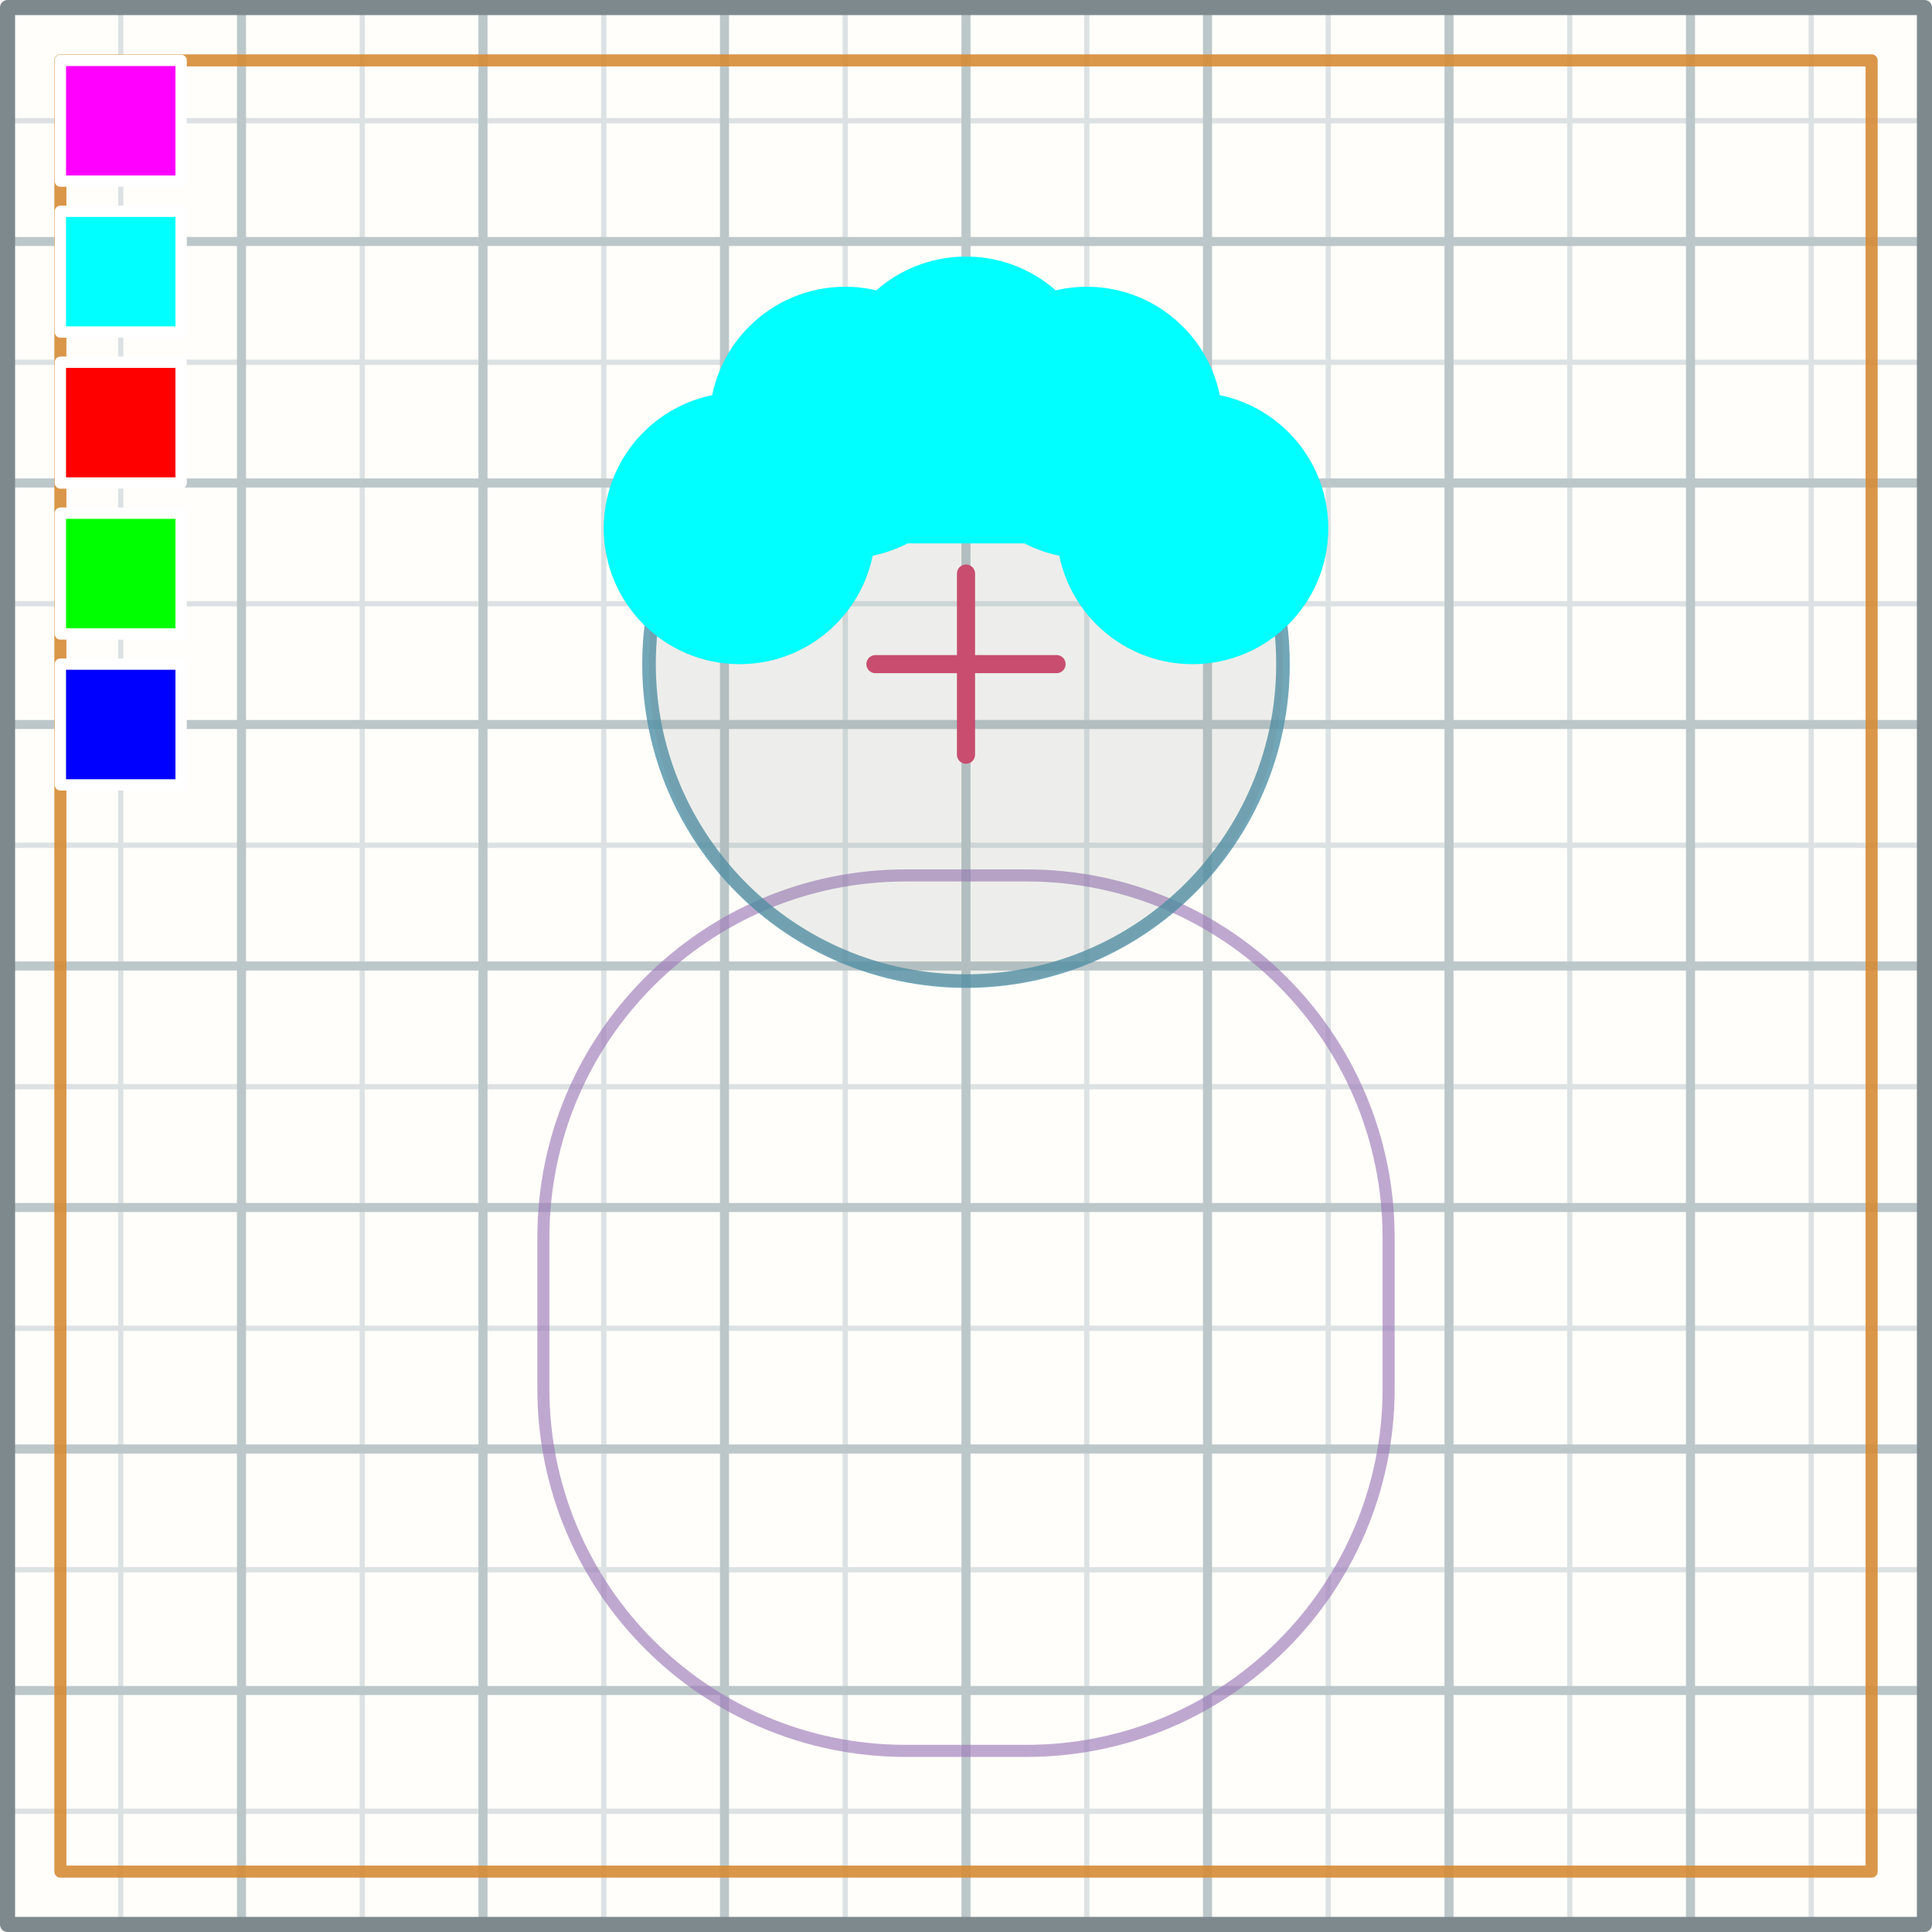
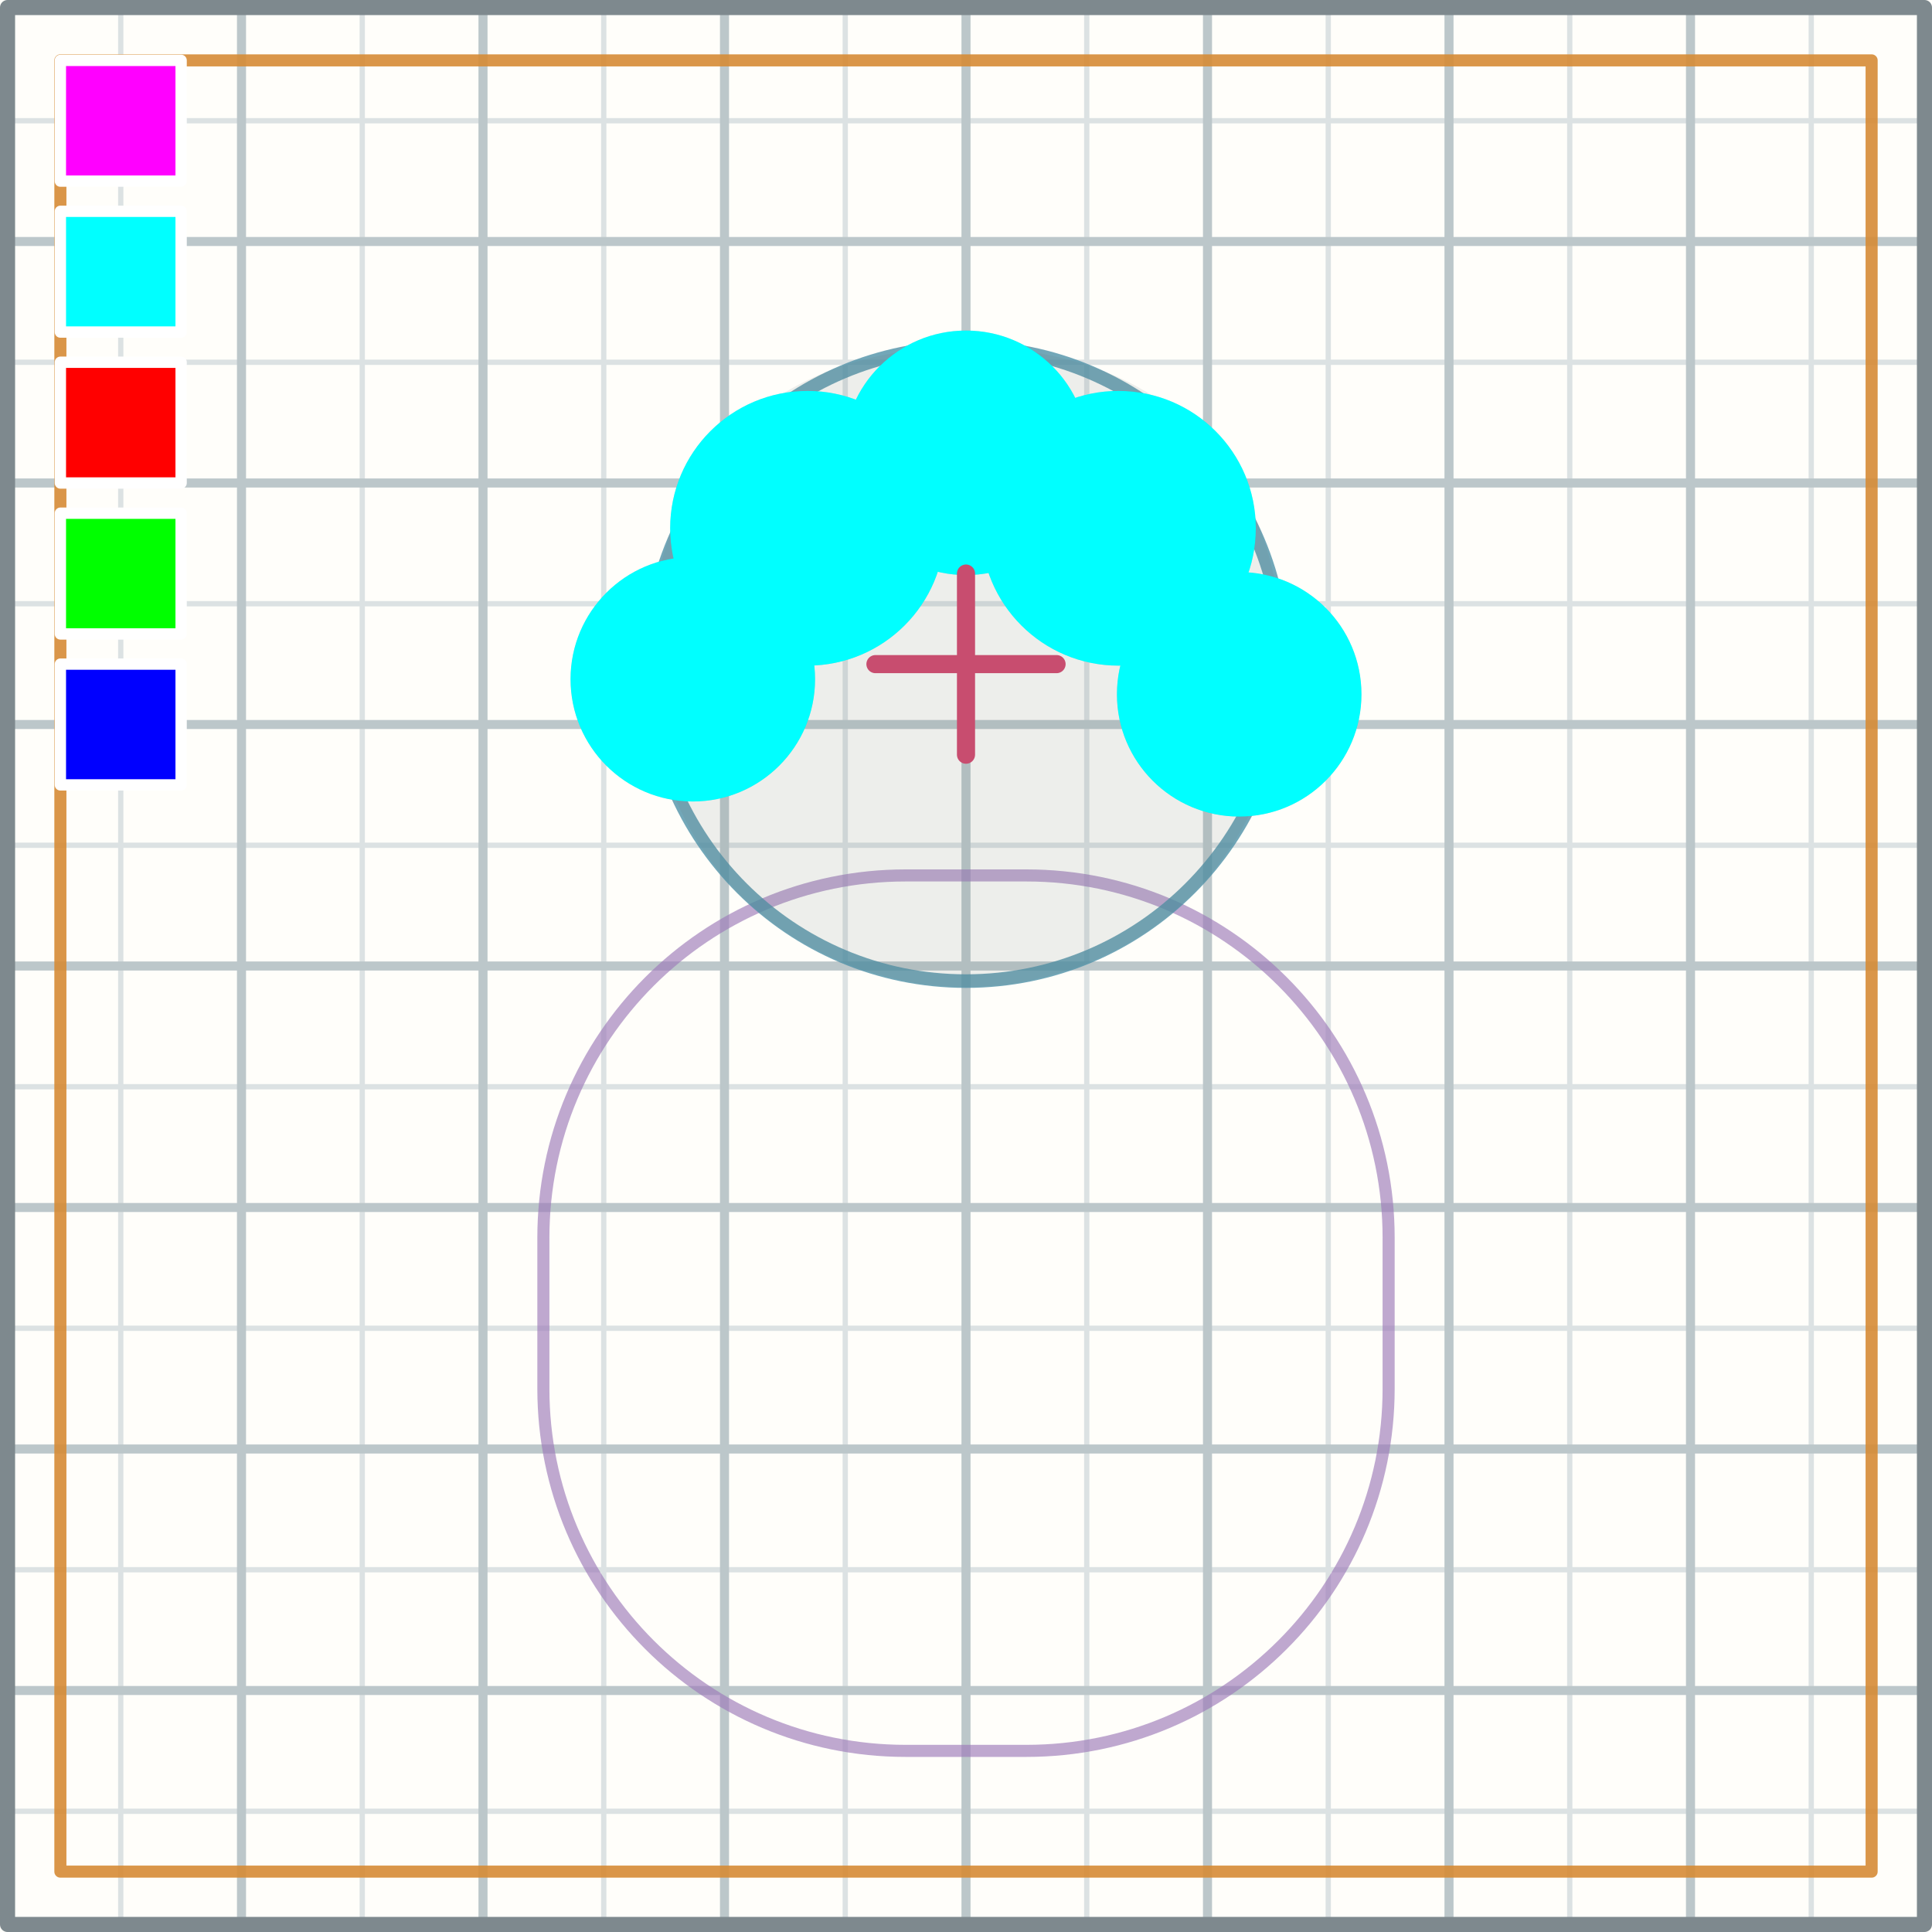
<svg xmlns="http://www.w3.org/2000/svg" viewBox="0 0 128 128" width="128" height="128">
  <path id="reference/canvas-background" d="M 0 0 H 128 V 128 H 0 Z" fill="#FFFEFA" fill-rule="nonzero" />
  <g id="guide/grid-minor">
    <path id="guide/grid-minor/path" d="M 8 0 V 128 M 0 8 H 128 M 16 0 V 128 M 0 16 H 128 M 24 0 V 128 M 0 24 H 128 M 32 0 V 128 M 0 32 H 128 M 40 0 V 128 M 0 40 H 128 M 48 0 V 128 M 0 48 H 128 M 56 0 V 128 M 0 56 H 128 M 64 0 V 128 M 0 64 H 128 M 72 0 V 128 M 0 72 H 128 M 80 0 V 128 M 0 80 H 128 M 88 0 V 128 M 0 88 H 128 M 96 0 V 128 M 0 96 H 128 M 104 0 V 128 M 0 104 H 128 M 112 0 V 128 M 0 112 H 128 M 120 0 V 128 M 0 120 H 128" fill="none" stroke="#DCE2E3" stroke-width="0.35" stroke-linecap="round" stroke-linejoin="round" />
  </g>
  <g id="guide/grid-major">
    <path id="guide/grid-major/path" d="M 16 0 V 128 M 0 16 H 128 M 32 0 V 128 M 0 32 H 128 M 48 0 V 128 M 0 48 H 128 M 64 0 V 128 M 0 64 H 128 M 80 0 V 128 M 0 80 H 128 M 96 0 V 128 M 0 96 H 128 M 112 0 V 128 M 0 112 H 128" fill="none" stroke="#BCC7CA" stroke-width="0.6" stroke-linecap="round" stroke-linejoin="round" />
  </g>
  <g id="guide/canvas">
    <path id="guide/canvas/border" d="M 0.5 0.5 H 127.5 V 127.5 H 0.5 Z" fill="none" stroke="#7E898E" stroke-width="1" stroke-linecap="round" stroke-linejoin="round" />
    <path id="guide/canvas/outline-safe-area" d="M 4 4 H 124 V 124 H 4 Z" fill="none" stroke="#D68B35" stroke-width="0.8" stroke-linecap="round" stroke-linejoin="round" opacity="0.9" />
  </g>
  <g id="guide/body-capsule">
    <path id="guide/body-capsule/shape-001" d="M60 58h8a24 24 0 0 1 24 24v10a24 24 0 0 1-24 24h-8a24 24 0 0 1-24-24v-10a24 24 0 0 1 24-24Z" fill="none" stroke="#9C7AB8" stroke-width="0.8" stroke-linecap="round" stroke-linejoin="round" opacity="0.65" />
  </g>
  <g id="guide/head-radius">
    <path id="guide/head-radius/path" d="M 43 44 a 21 21 0 1 0 42 0 a 21 21 0 1 0 -42 0 Z" fill="none" stroke="#4F91A8" stroke-width="0.9" stroke-linecap="round" stroke-linejoin="round" opacity="0.8" />
  </g>
  <g id="reference/context-head-round" opacity="0.12" transform="translate(64 44)">
    <path id="reference/context-head-round/shape-001" d="M0-21C13-21 21-13 21 0 21 11 14 19 4 21 2 21.5-2 21.5-4 21-14 19-21 11-21 0-21-13-13-21 0-21Z" fill="#66747A" fill-rule="nonzero" />
    <path id="reference/context-head-round/shape-002" d="M-10.6 0C-10.6 1.436-9.436 2.6-8 2.6-6.564 2.6-5.4 1.436-5.4 0-5.4-1.436-6.564-2.6-8-2.6-9.436-2.6-10.6-1.436-10.6 0Z" fill="#66747A" fill-rule="nonzero" />
    <path id="reference/context-head-round/shape-003" d="M5.4 0C5.4 0.929 5.896 1.787 6.7 2.252 7.504 2.716 8.496 2.716 9.3 2.252 10.104 1.787 10.6 0.929 10.6 0 10.6-0.929 10.104-1.787 9.3-2.252 8.496-2.716 7.504-2.716 6.7-2.252 5.896-1.787 5.4-0.929 5.4 0Z" fill="#66747A" fill-rule="nonzero" />
  </g>
  <g id="reference/hair-curly" opacity="0.22" transform="translate(64 44)">
-     <path id="reference/hair-curly/shape-001" d="M -19.416 -8 A 21 21 0 0 1 19.416 -8 Z" fill="#66747A" fill-rule="nonzero" />
-     <path id="reference/hair-curly/shape-002" d="M -24 -9 a 9 9 0 1 0 18 0 a 9 9 0 1 0 -18 0 Z" fill="#66747A" fill-rule="nonzero" />
-     <path id="reference/hair-curly/shape-003" d="M -17 -16 a 9 9 0 1 0 18 0 a 9 9 0 1 0 -18 0 Z" fill="#66747A" fill-rule="nonzero" />
-     <path id="reference/hair-curly/shape-004" d="M -9 -18 a 9 9 0 1 0 18 0 a 9 9 0 1 0 -18 0 Z" fill="#66747A" fill-rule="nonzero" />
-     <path id="reference/hair-curly/shape-005" d="M -1 -16 a 9 9 0 1 0 18 0 a 9 9 0 1 0 -18 0 Z" fill="#66747A" fill-rule="nonzero" />
-     <path id="reference/hair-curly/shape-006" d="M 6 -9 a 9 9 0 1 0 18 0 a 9 9 0 1 0 -18 0 Z" fill="#66747A" fill-rule="nonzero" />
+     <path id="reference/hair-curly/shape-001" d="M -26.2 1 a 8.1 8.1 0 1 0 16.2 0 a 8.1 8.1 0 1 0 -16.2 0 Z" fill="#66747A" fill-rule="nonzero" />
+     <path id="reference/hair-curly/shape-002" d="M -19.6 -9 a 9.1 9.1 0 1 0 18.2 0 a 9.1 9.1 0 1 0 -18.2 0 Z" fill="#66747A" fill-rule="nonzero" />
+     <path id="reference/hair-curly/shape-003" d="M -8.1 -14 a 8.1 8.1 0 1 0 16.2 0 a 8.1 8.1 0 1 0 -16.2 0 Z" fill="#66747A" fill-rule="nonzero" />
+     <path id="reference/hair-curly/shape-004" d="M 1 -9 a 9.1 9.1 0 1 0 18.2 0 a 9.1 9.1 0 1 0 -18.2 0 Z" fill="#66747A" fill-rule="nonzero" />
+     <path id="reference/hair-curly/shape-005" d="M 10 2 a 8.1 8.1 0 1 0 16.2 0 a 8.1 8.1 0 1 0 -16.2 0 Z" fill="#66747A" fill-rule="nonzero" />
  </g>
  <g id="art" transform="translate(64 44)">
-     <path id="art/shape-001" d="M -19.416 -8 A 21 21 0 0 1 19.416 -8 Z" fill="#00FFFF" fill-rule="nonzero" />
-     <path id="art/shape-002" d="M -24 -9 a 9 9 0 1 0 18 0 a 9 9 0 1 0 -18 0 Z" fill="#00FFFF" fill-rule="nonzero" />
-     <path id="art/shape-003" d="M -17 -16 a 9 9 0 1 0 18 0 a 9 9 0 1 0 -18 0 Z" fill="#00FFFF" fill-rule="nonzero" />
-     <path id="art/shape-004" d="M -9 -18 a 9 9 0 1 0 18 0 a 9 9 0 1 0 -18 0 Z" fill="#00FFFF" fill-rule="nonzero" />
-     <path id="art/shape-005" d="M -1 -16 a 9 9 0 1 0 18 0 a 9 9 0 1 0 -18 0 Z" fill="#00FFFF" fill-rule="nonzero" />
-     <path id="art/shape-006" d="M 6 -9 a 9 9 0 1 0 18 0 a 9 9 0 1 0 -18 0 Z" fill="#00FFFF" fill-rule="nonzero" />
+     <path id="art/shape-001" d="M -26.2 1 a 8.1 8.1 0 1 0 16.2 0 a 8.1 8.1 0 1 0 -16.2 0 Z" fill="#00FFFF" fill-rule="nonzero" />
+     <path id="art/shape-002" d="M -19.6 -9 a 9.1 9.1 0 1 0 18.2 0 a 9.1 9.1 0 1 0 -18.2 0 Z" fill="#00FFFF" fill-rule="nonzero" />
+     <path id="art/shape-003" d="M -8.1 -14 a 8.1 8.1 0 1 0 16.2 0 a 8.1 8.1 0 1 0 -16.2 0 Z" fill="#00FFFF" fill-rule="nonzero" />
+     <path id="art/shape-004" d="M 1 -9 a 9.1 9.1 0 1 0 18.2 0 a 9.1 9.1 0 1 0 -18.2 0 Z" fill="#00FFFF" fill-rule="nonzero" />
+     <path id="art/shape-005" d="M 10 2 a 8.1 8.1 0 1 0 16.2 0 a 8.1 8.1 0 1 0 -16.2 0 Z" fill="#00FFFF" fill-rule="nonzero" />
  </g>
  <g id="swatches">
    <path id="swatches/skin" d="M 4 4 H 12 V 12 H 4 Z" fill="#FF00FF" fill-rule="nonzero" stroke="#FFFFFF" stroke-width="0.75" stroke-linecap="round" stroke-linejoin="round" />
    <path id="swatches/hair" d="M 4 14 H 12 V 22 H 4 Z" fill="#00FFFF" fill-rule="nonzero" stroke="#FFFFFF" stroke-width="0.75" stroke-linecap="round" stroke-linejoin="round" />
    <path id="swatches/outfitPrimary" d="M 4 24 H 12 V 32 H 4 Z" fill="#FF0000" fill-rule="nonzero" stroke="#FFFFFF" stroke-width="0.75" stroke-linecap="round" stroke-linejoin="round" />
    <path id="swatches/outfitSecondary" d="M 4 34 H 12 V 42 H 4 Z" fill="#00FF00" fill-rule="nonzero" stroke="#FFFFFF" stroke-width="0.75" stroke-linecap="round" stroke-linejoin="round" />
    <path id="swatches/accent" d="M 4 44 H 12 V 52 H 4 Z" fill="#0000FF" fill-rule="nonzero" stroke="#FFFFFF" stroke-width="0.75" stroke-linecap="round" stroke-linejoin="round" />
  </g>
  <g id="anchors">
    <path id="anchors/headCenter" d="M 58 44 H 70 M 64 38 V 50" fill="none" stroke="#C84D6F" stroke-width="1.2" stroke-linecap="round" stroke-linejoin="round" />
  </g>
</svg>
